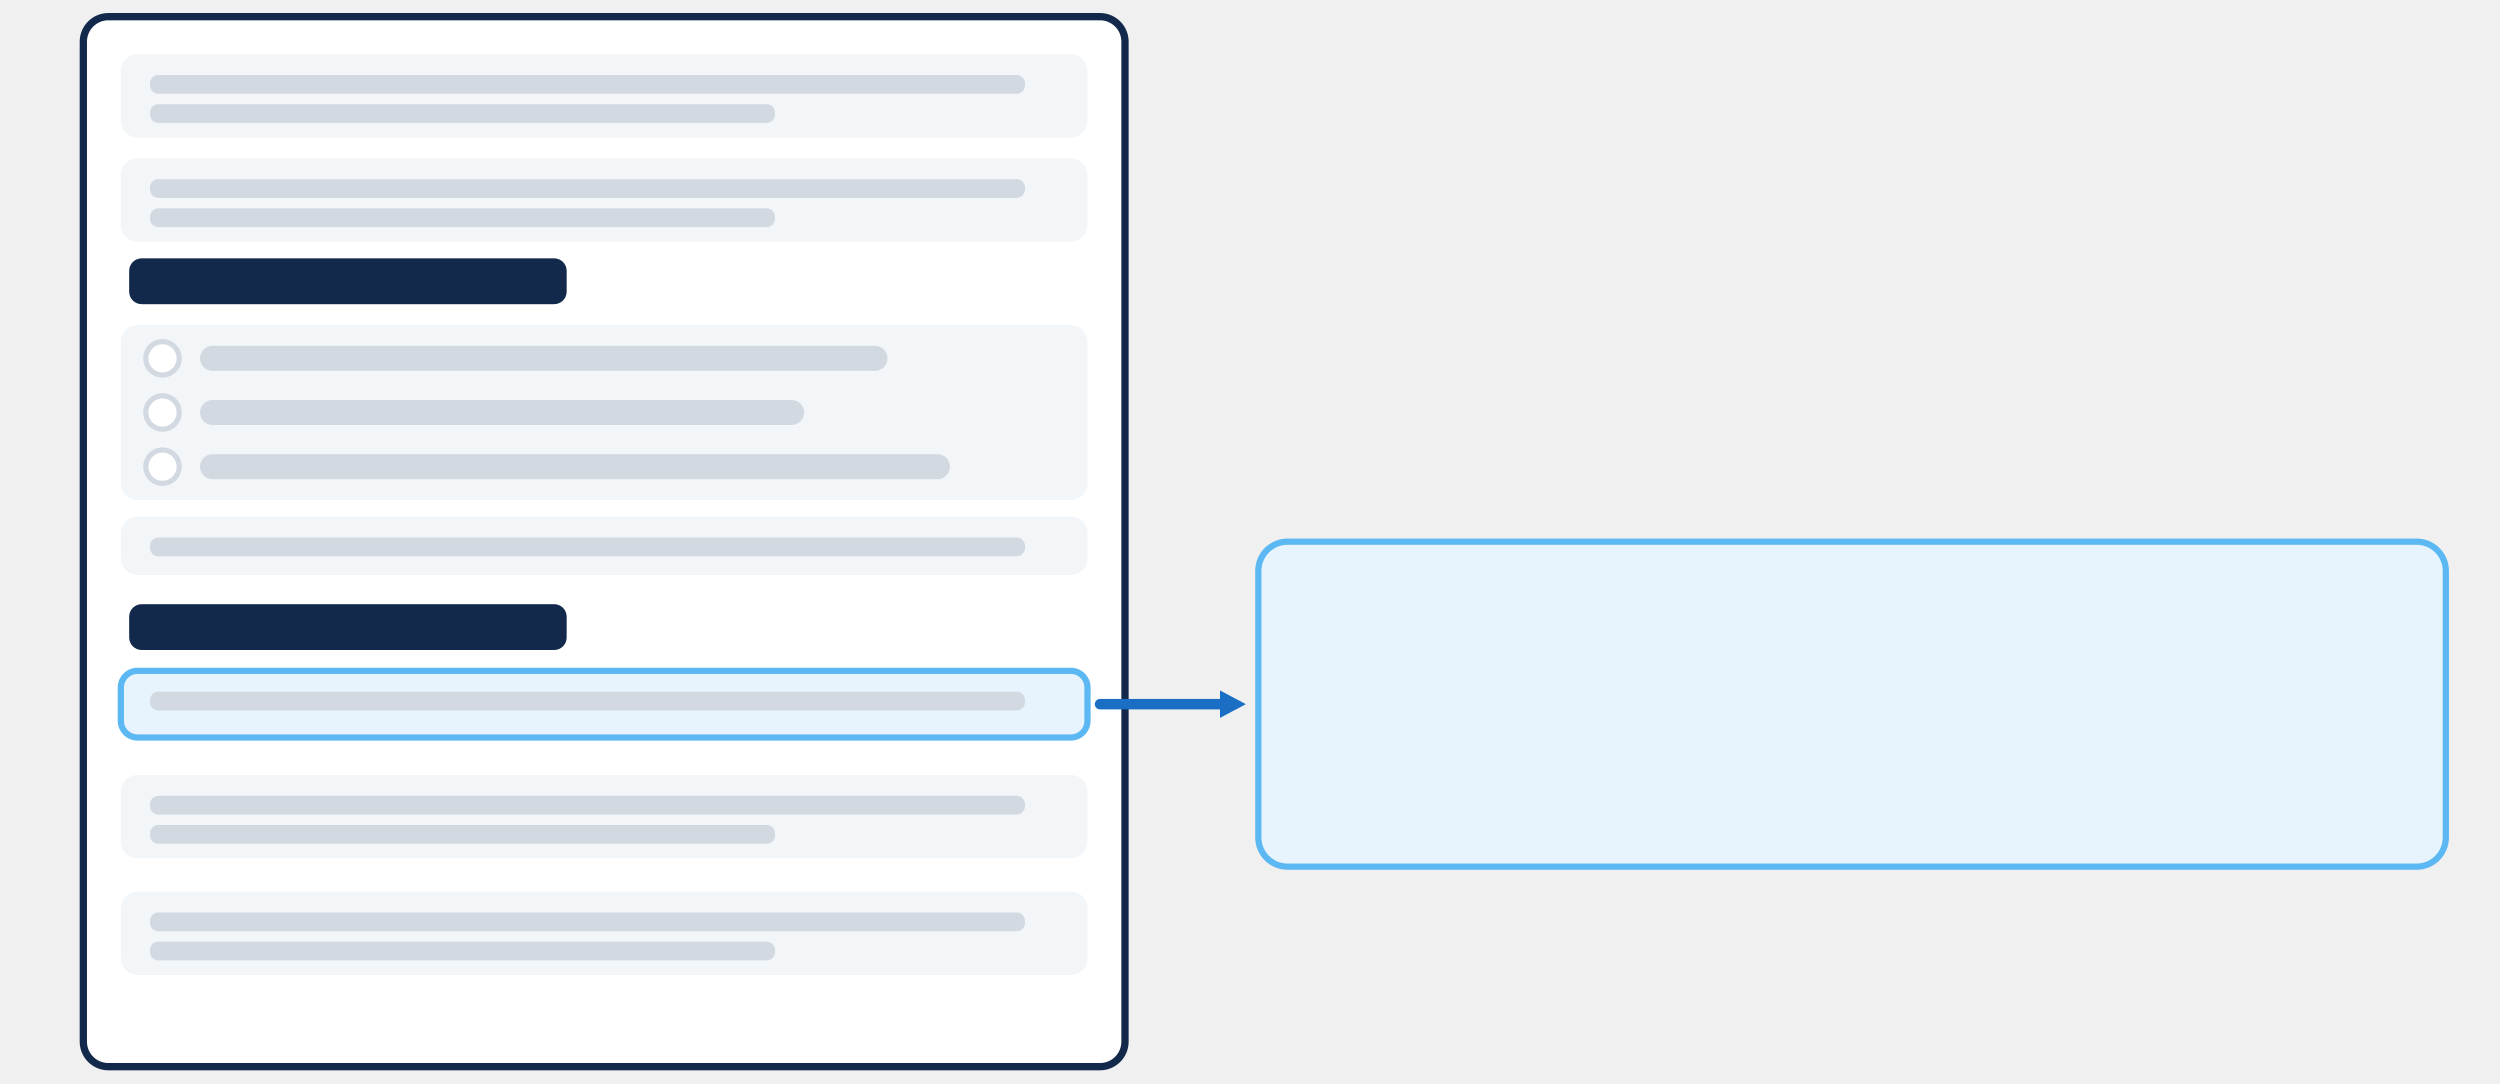
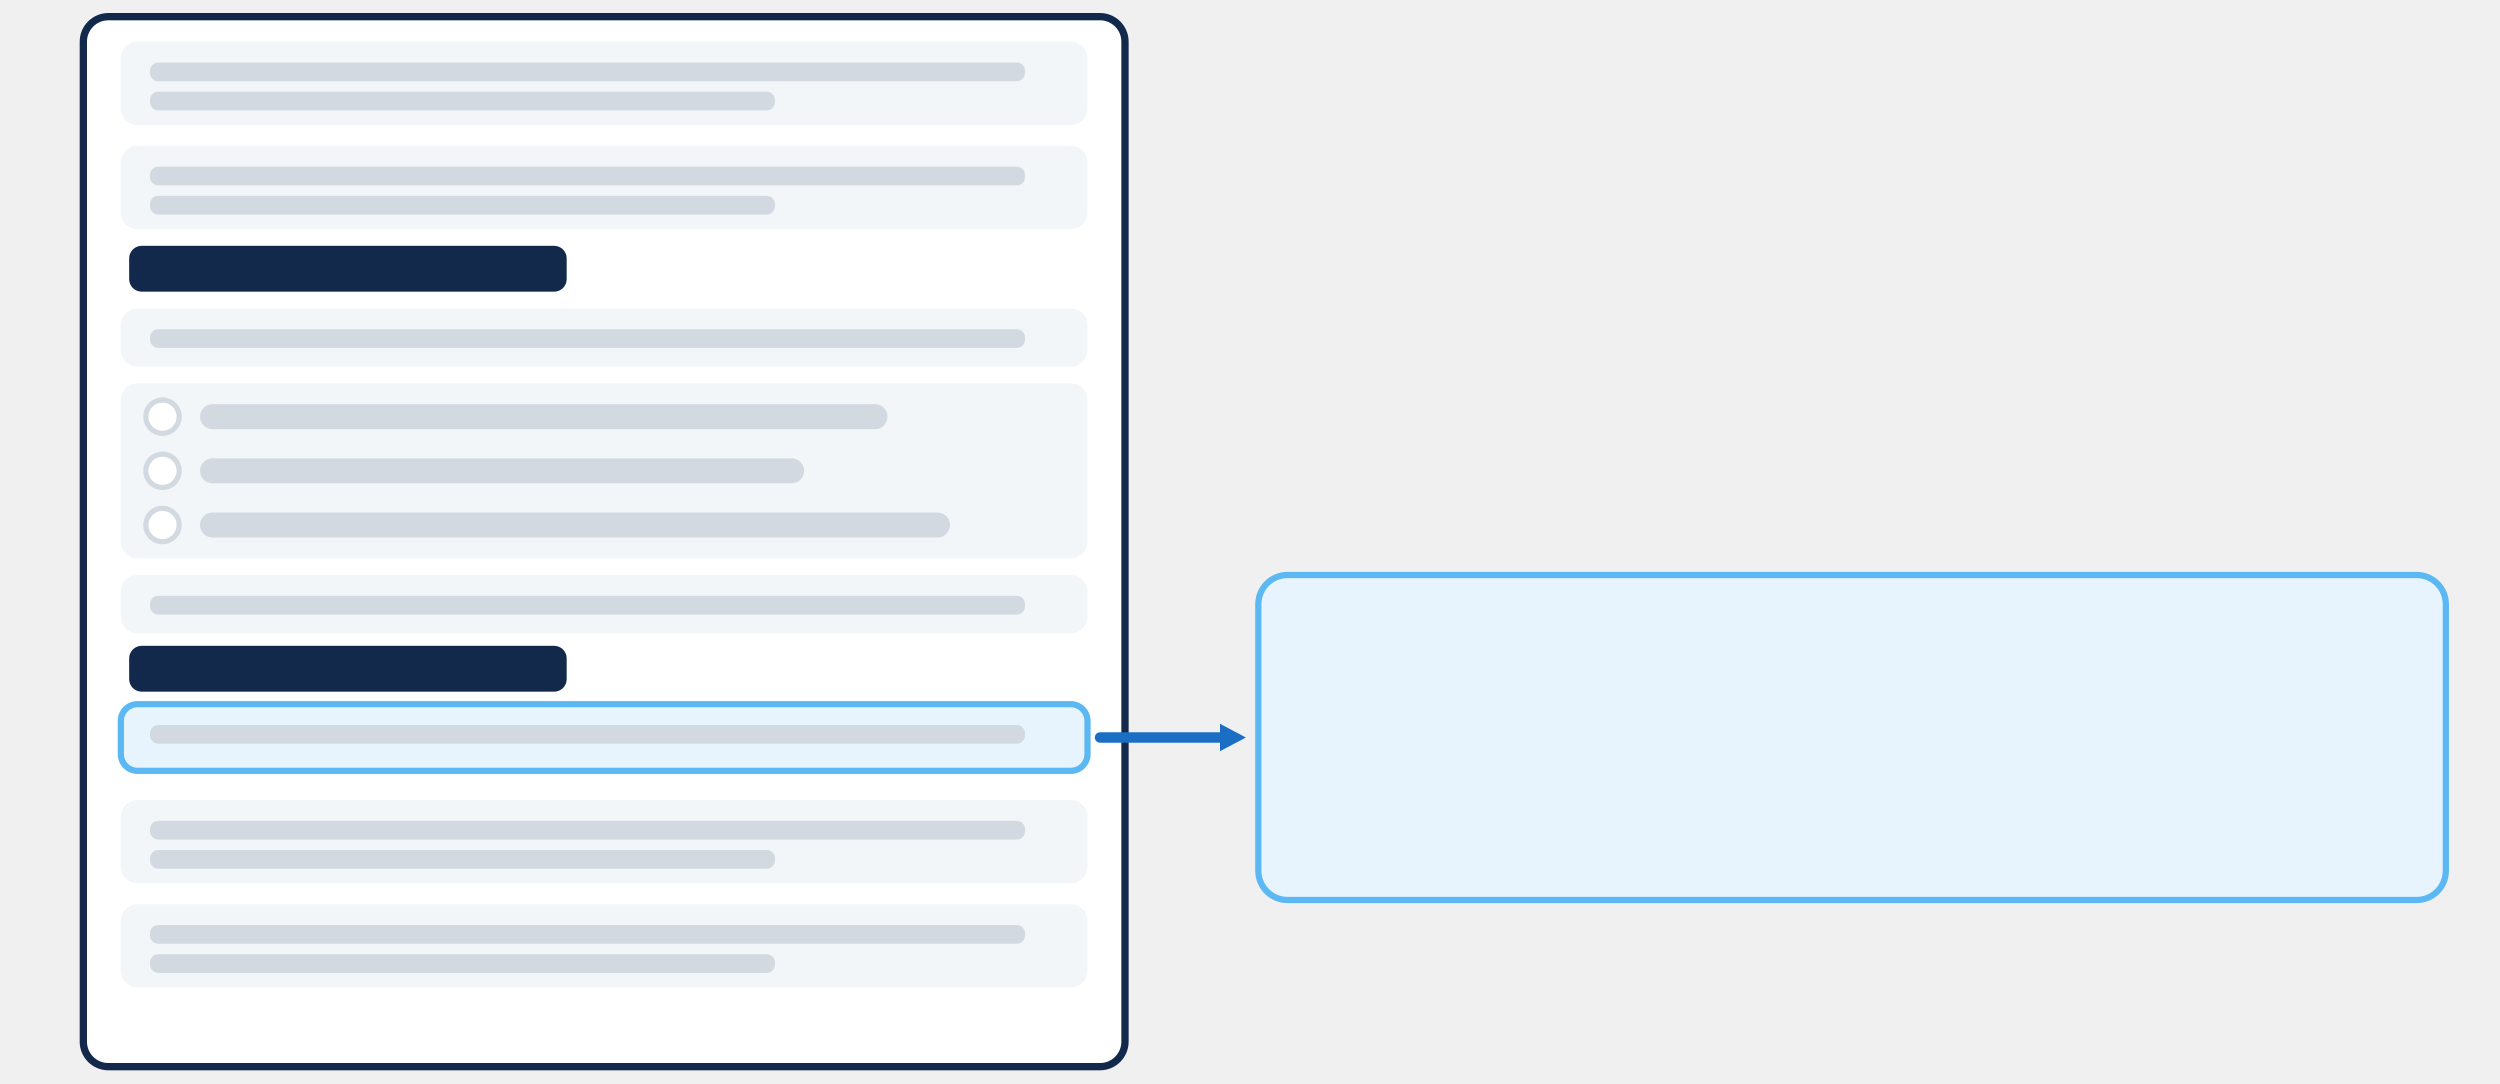
<svg xmlns="http://www.w3.org/2000/svg" viewBox="0 0 1200 520" width="1200" height="520">
  <rect x="40" y="8" width="500" height="504" rx="12" ry="12" fill="#FFFFFF" stroke="#13294B" stroke-width="3.5" stroke-linecap="round" stroke-linejoin="round" />
-   <rect x="62" y="124" width="210" height="22" rx="6" ry="6" fill="#13294B" stroke="none" stroke-width="0" stroke-linecap="round" stroke-linejoin="round" />
-   <rect x="62" y="290" width="210" height="22" rx="6" ry="6" fill="#13294B" stroke="none" stroke-width="0" stroke-linecap="round" stroke-linejoin="round" />
-   <rect x="58" y="26" width="464" height="40" rx="8" ry="8" fill="#F3F6F9" stroke="none" stroke-width="0" stroke-linecap="round" stroke-linejoin="round" />
-   <rect x="72" y="36" width="420" height="9" rx="4" ry="4" fill="#D3D9E1" stroke="none" stroke-width="0" stroke-linecap="round" stroke-linejoin="round" />
-   <rect x="72" y="50" width="300" height="9" rx="4" ry="4" fill="#D3D9E1" stroke="none" stroke-width="0" stroke-linecap="round" stroke-linejoin="round" />
-   <rect x="58" y="76" width="464" height="40" rx="8" ry="8" fill="#F3F6F9" stroke="none" stroke-width="0" stroke-linecap="round" stroke-linejoin="round" />
-   <rect x="72" y="86" width="420" height="9" rx="4" ry="4" fill="#D3D9E1" stroke="none" stroke-width="0" stroke-linecap="round" stroke-linejoin="round" />
-   <rect x="72" y="100" width="300" height="9" rx="4" ry="4" fill="#D3D9E1" stroke="none" stroke-width="0" stroke-linecap="round" stroke-linejoin="round" />
-   <rect x="58" y="156" width="464" height="84" rx="8" ry="8" fill="#F3F6F9" stroke="none" stroke-width="0" stroke-linecap="round" stroke-linejoin="round" />
-   <circle cx="78" cy="172" r="8" fill="#FFFFFF" stroke="#D3D9E1" stroke-width="2.5" stroke-linecap="round" stroke-linejoin="round" />
-   <rect x="96" y="166" width="330" height="12" rx="6" ry="6" fill="#D3D9E1" stroke="none" stroke-width="0" stroke-linecap="round" stroke-linejoin="round" />
-   <circle cx="78" cy="198" r="8" fill="#FFFFFF" stroke="#D3D9E1" stroke-width="2.5" stroke-linecap="round" stroke-linejoin="round" />
-   <rect x="96" y="192" width="290" height="12" rx="6" ry="6" fill="#D3D9E1" stroke="none" stroke-width="0" stroke-linecap="round" stroke-linejoin="round" />
-   <circle cx="78" cy="224" r="8" fill="#FFFFFF" stroke="#D3D9E1" stroke-width="2.5" stroke-linecap="round" stroke-linejoin="round" />
-   <rect x="96" y="218" width="360" height="12" rx="6" ry="6" fill="#D3D9E1" stroke="none" stroke-width="0" stroke-linecap="round" stroke-linejoin="round" />
-   <rect x="58" y="248" width="464" height="28" rx="8" ry="8" fill="#F3F6F9" stroke="none" stroke-width="0" stroke-linecap="round" stroke-linejoin="round" />
-   <rect x="72" y="258" width="420" height="9" rx="4" ry="4" fill="#D3D9E1" stroke="none" stroke-width="0" stroke-linecap="round" stroke-linejoin="round" />
-   <rect x="58" y="322" width="464" height="32" rx="8" ry="8" fill="#E7F3FD" stroke="#5CB8F2" stroke-width="3" stroke-linecap="round" stroke-linejoin="round" />
-   <rect x="72" y="332" width="420" height="9" rx="4" ry="4" fill="#D3D9E1" stroke="none" stroke-width="0" stroke-linecap="round" stroke-linejoin="round" />
-   <rect x="604" y="260.0" width="570" height="156" rx="14" ry="14" fill="#E7F3FD" stroke="#5CB8F2" stroke-width="3" stroke-linecap="round" stroke-linejoin="round" />
-   <path d="M 528.0,338.0 L 588.2,338.0" stroke="#1A6FC4" stroke-width="5" fill="none" stroke-linecap="round" stroke-linejoin="round" />
-   <polygon points="598.0,338.0 585.6,344.6 585.6,331.4" fill="#1A6FC4" stroke="none" stroke-width="0" stroke-linecap="round" stroke-linejoin="round" />
-   <rect x="58" y="372" width="464" height="40" rx="8" ry="8" fill="#F3F6F9" stroke="none" stroke-width="0" stroke-linecap="round" stroke-linejoin="round" />
-   <rect x="72" y="382" width="420" height="9" rx="4" ry="4" fill="#D3D9E1" stroke="none" stroke-width="0" stroke-linecap="round" stroke-linejoin="round" />
-   <rect x="72" y="396" width="300" height="9" rx="4" ry="4" fill="#D3D9E1" stroke="none" stroke-width="0" stroke-linecap="round" stroke-linejoin="round" />
-   <rect x="58" y="428" width="464" height="40" rx="8" ry="8" fill="#F3F6F9" stroke="none" stroke-width="0" stroke-linecap="round" stroke-linejoin="round" />
-   <rect x="72" y="438" width="420" height="9" rx="4" ry="4" fill="#D3D9E1" stroke="none" stroke-width="0" stroke-linecap="round" stroke-linejoin="round" />
-   <rect x="72" y="452" width="300" height="9" rx="4" ry="4" fill="#D3D9E1" stroke="none" stroke-width="0" stroke-linecap="round" stroke-linejoin="round" />
+   <rect x="62" y="118" width="210" height="22" rx="6" ry="6" fill="#13294B" stroke="none" stroke-width="0" stroke-linecap="round" stroke-linejoin="round" />
+   <rect x="62" y="310" width="210" height="22" rx="6" ry="6" fill="#13294B" stroke="none" stroke-width="0" stroke-linecap="round" stroke-linejoin="round" />
+   <rect x="58" y="20" width="464" height="40" rx="8" ry="8" fill="#F3F6F9" stroke="none" stroke-width="0" stroke-linecap="round" stroke-linejoin="round" />
+   <rect x="72" y="30" width="420" height="9" rx="4" ry="4" fill="#D3D9E1" stroke="none" stroke-width="0" stroke-linecap="round" stroke-linejoin="round" />
+   <rect x="72" y="44" width="300" height="9" rx="4" ry="4" fill="#D3D9E1" stroke="none" stroke-width="0" stroke-linecap="round" stroke-linejoin="round" />
+   <rect x="58" y="70" width="464" height="40" rx="8" ry="8" fill="#F3F6F9" stroke="none" stroke-width="0" stroke-linecap="round" stroke-linejoin="round" />
+   <rect x="72" y="80" width="420" height="9" rx="4" ry="4" fill="#D3D9E1" stroke="none" stroke-width="0" stroke-linecap="round" stroke-linejoin="round" />
+   <rect x="72" y="94" width="300" height="9" rx="4" ry="4" fill="#D3D9E1" stroke="none" stroke-width="0" stroke-linecap="round" stroke-linejoin="round" />
+   <rect x="58" y="148" width="464" height="28" rx="8" ry="8" fill="#F3F6F9" stroke="none" stroke-width="0" stroke-linecap="round" stroke-linejoin="round" />
+   <rect x="72" y="158" width="420" height="9" rx="4" ry="4" fill="#D3D9E1" stroke="none" stroke-width="0" stroke-linecap="round" stroke-linejoin="round" />
+   <rect x="58" y="184" width="464" height="84" rx="8" ry="8" fill="#F3F6F9" stroke="none" stroke-width="0" stroke-linecap="round" stroke-linejoin="round" />
+   <circle cx="78" cy="200" r="8" fill="#FFFFFF" stroke="#D3D9E1" stroke-width="2.5" stroke-linecap="round" stroke-linejoin="round" />
+   <rect x="96" y="194" width="330" height="12" rx="6" ry="6" fill="#D3D9E1" stroke="none" stroke-width="0" stroke-linecap="round" stroke-linejoin="round" />
+   <circle cx="78" cy="226" r="8" fill="#FFFFFF" stroke="#D3D9E1" stroke-width="2.5" stroke-linecap="round" stroke-linejoin="round" />
+   <rect x="96" y="220" width="290" height="12" rx="6" ry="6" fill="#D3D9E1" stroke="none" stroke-width="0" stroke-linecap="round" stroke-linejoin="round" />
+   <circle cx="78" cy="252" r="8" fill="#FFFFFF" stroke="#D3D9E1" stroke-width="2.5" stroke-linecap="round" stroke-linejoin="round" />
+   <rect x="96" y="246" width="360" height="12" rx="6" ry="6" fill="#D3D9E1" stroke="none" stroke-width="0" stroke-linecap="round" stroke-linejoin="round" />
+   <rect x="58" y="276" width="464" height="28" rx="8" ry="8" fill="#F3F6F9" stroke="none" stroke-width="0" stroke-linecap="round" stroke-linejoin="round" />
+   <rect x="72" y="286" width="420" height="9" rx="4" ry="4" fill="#D3D9E1" stroke="none" stroke-width="0" stroke-linecap="round" stroke-linejoin="round" />
+   <rect x="58" y="338" width="464" height="32" rx="8" ry="8" fill="#E7F3FD" stroke="#5CB8F2" stroke-width="3" stroke-linecap="round" stroke-linejoin="round" />
+   <rect x="72" y="348" width="420" height="9" rx="4" ry="4" fill="#D3D9E1" stroke="none" stroke-width="0" stroke-linecap="round" stroke-linejoin="round" />
+   <rect x="604" y="276.0" width="570" height="156" rx="14" ry="14" fill="#E7F3FD" stroke="#5CB8F2" stroke-width="3" stroke-linecap="round" stroke-linejoin="round" />
+   <path d="M 528.0,354.0 L 588.2,354.0" stroke="#1A6FC4" stroke-width="5" fill="none" stroke-linecap="round" stroke-linejoin="round" />
+   <polygon points="598.0,354.0 585.6,360.6 585.6,347.4" fill="#1A6FC4" stroke="none" stroke-width="0" stroke-linecap="round" stroke-linejoin="round" />
+   <rect x="58" y="384" width="464" height="40" rx="8" ry="8" fill="#F3F6F9" stroke="none" stroke-width="0" stroke-linecap="round" stroke-linejoin="round" />
+   <rect x="72" y="394" width="420" height="9" rx="4" ry="4" fill="#D3D9E1" stroke="none" stroke-width="0" stroke-linecap="round" stroke-linejoin="round" />
+   <rect x="72" y="408" width="300" height="9" rx="4" ry="4" fill="#D3D9E1" stroke="none" stroke-width="0" stroke-linecap="round" stroke-linejoin="round" />
+   <rect x="58" y="434" width="464" height="40" rx="8" ry="8" fill="#F3F6F9" stroke="none" stroke-width="0" stroke-linecap="round" stroke-linejoin="round" />
+   <rect x="72" y="444" width="420" height="9" rx="4" ry="4" fill="#D3D9E1" stroke="none" stroke-width="0" stroke-linecap="round" stroke-linejoin="round" />
+   <rect x="72" y="458" width="300" height="9" rx="4" ry="4" fill="#D3D9E1" stroke="none" stroke-width="0" stroke-linecap="round" stroke-linejoin="round" />
</svg>
